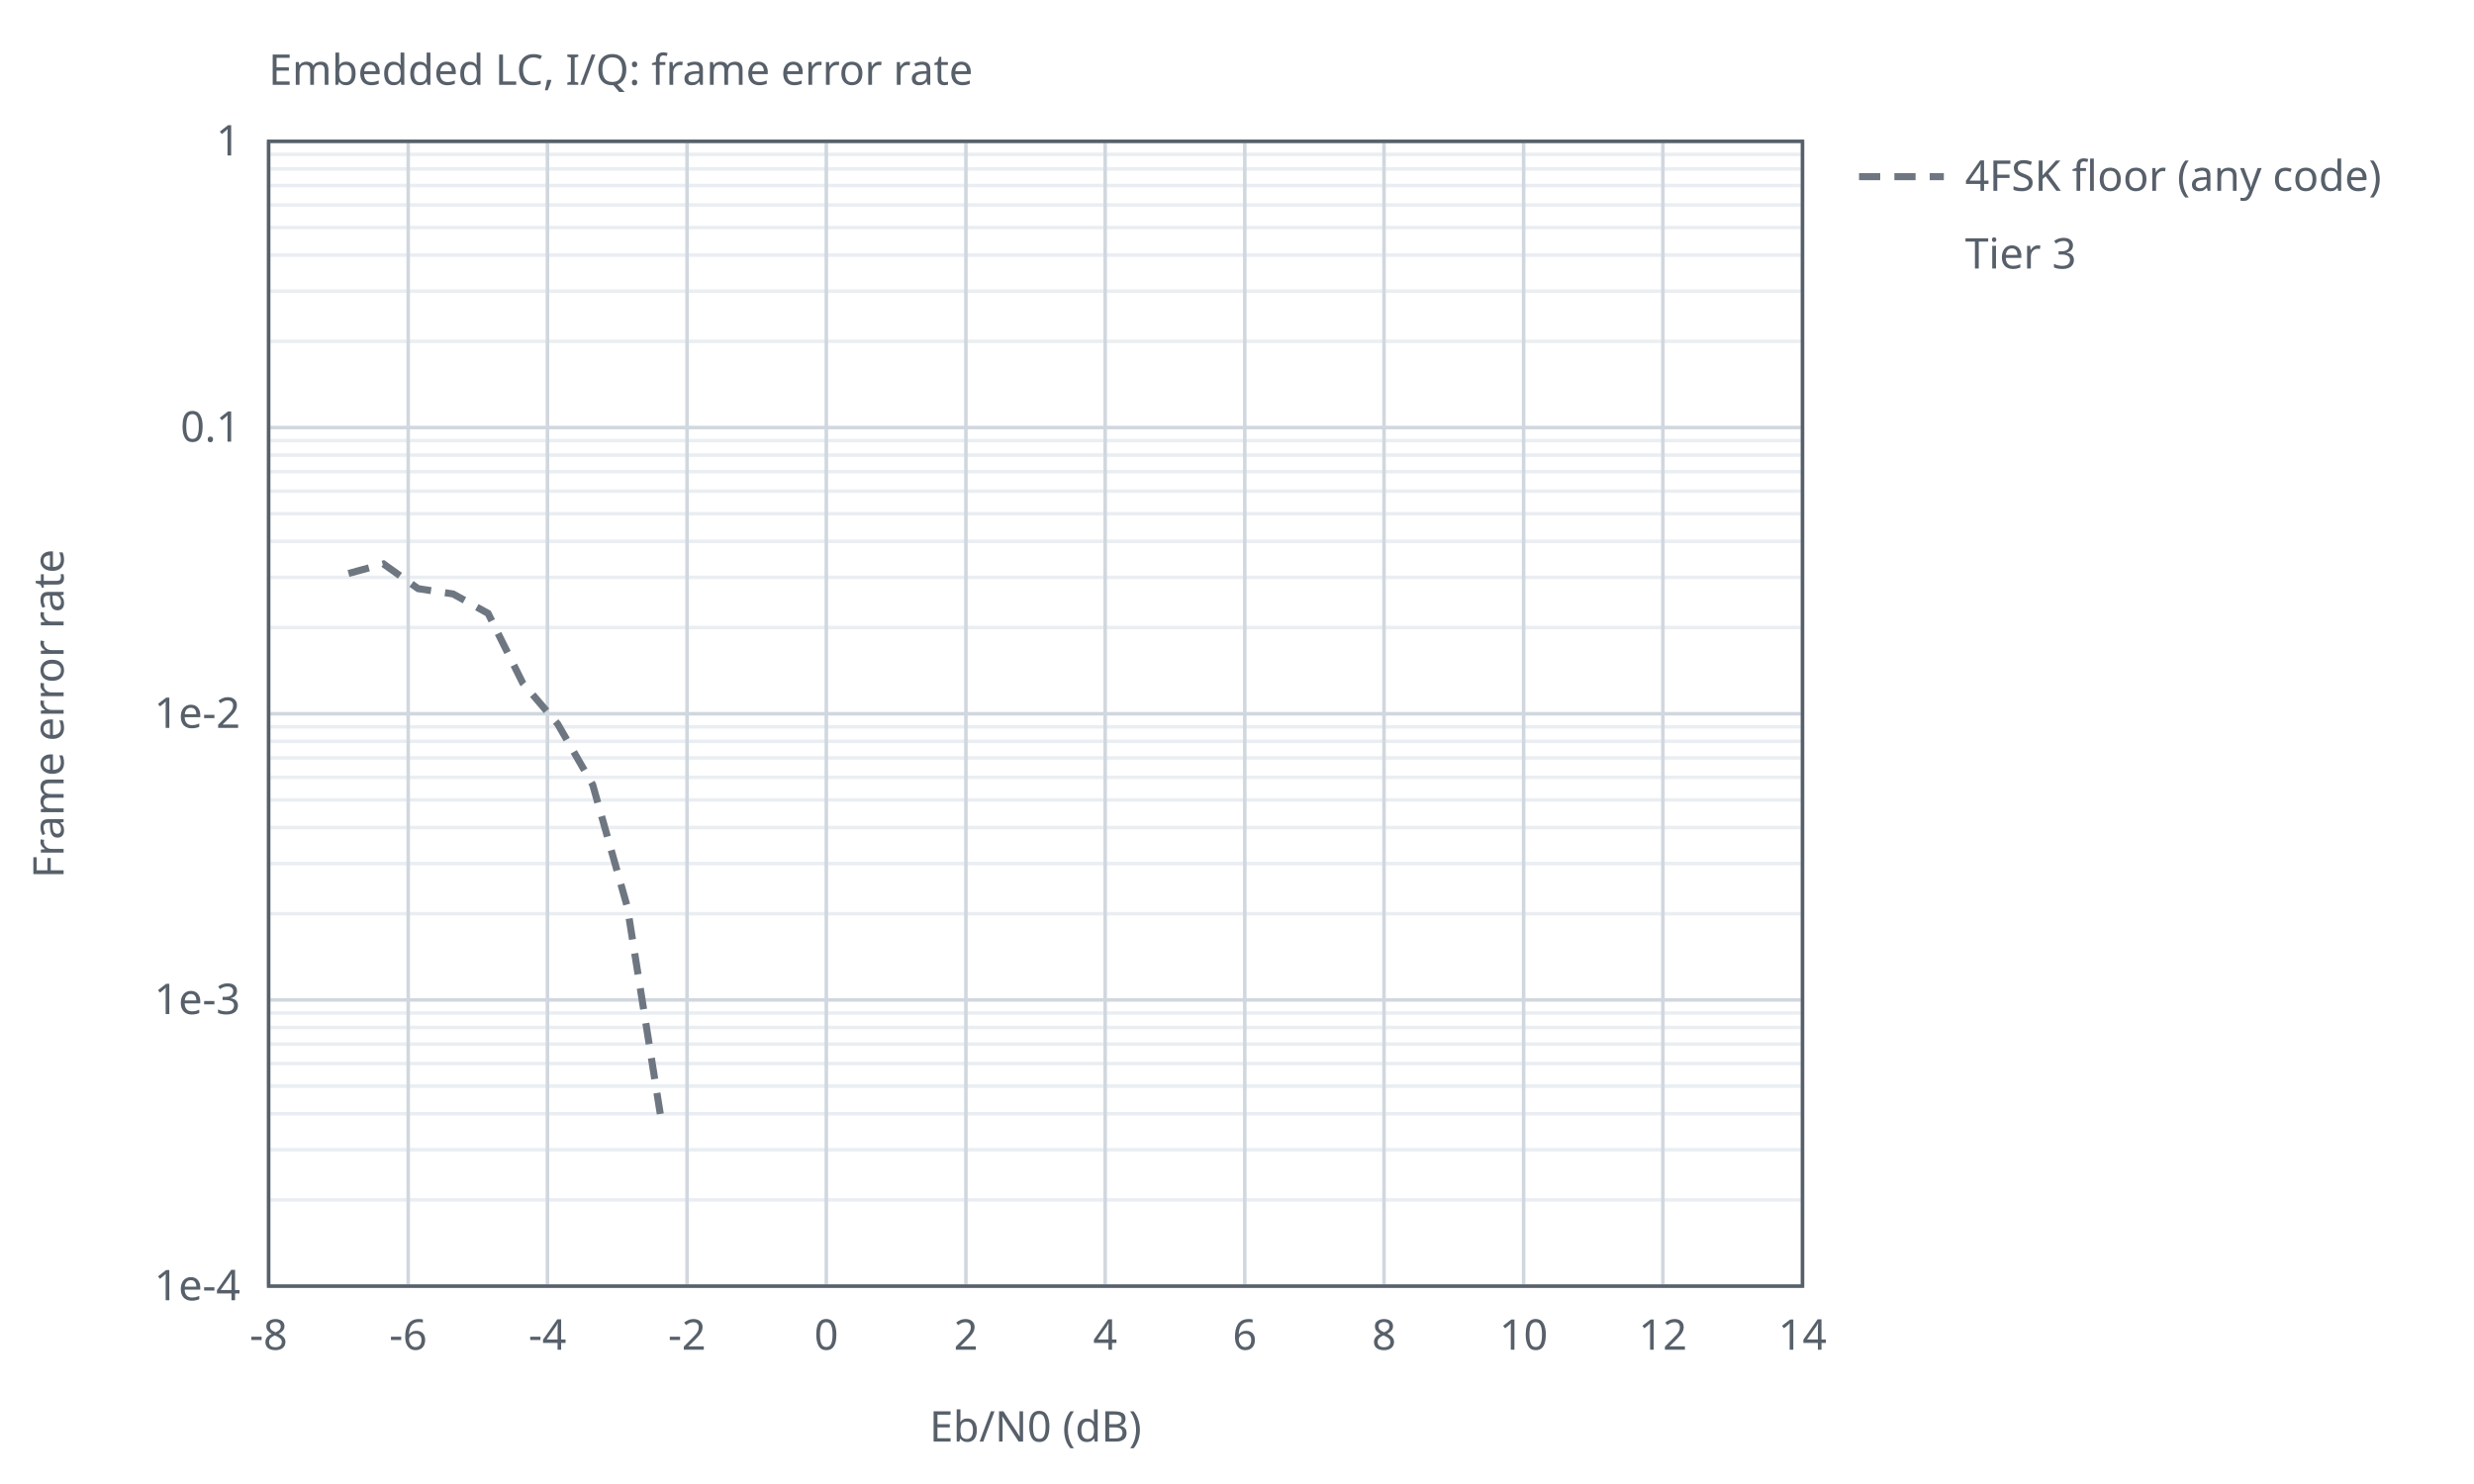
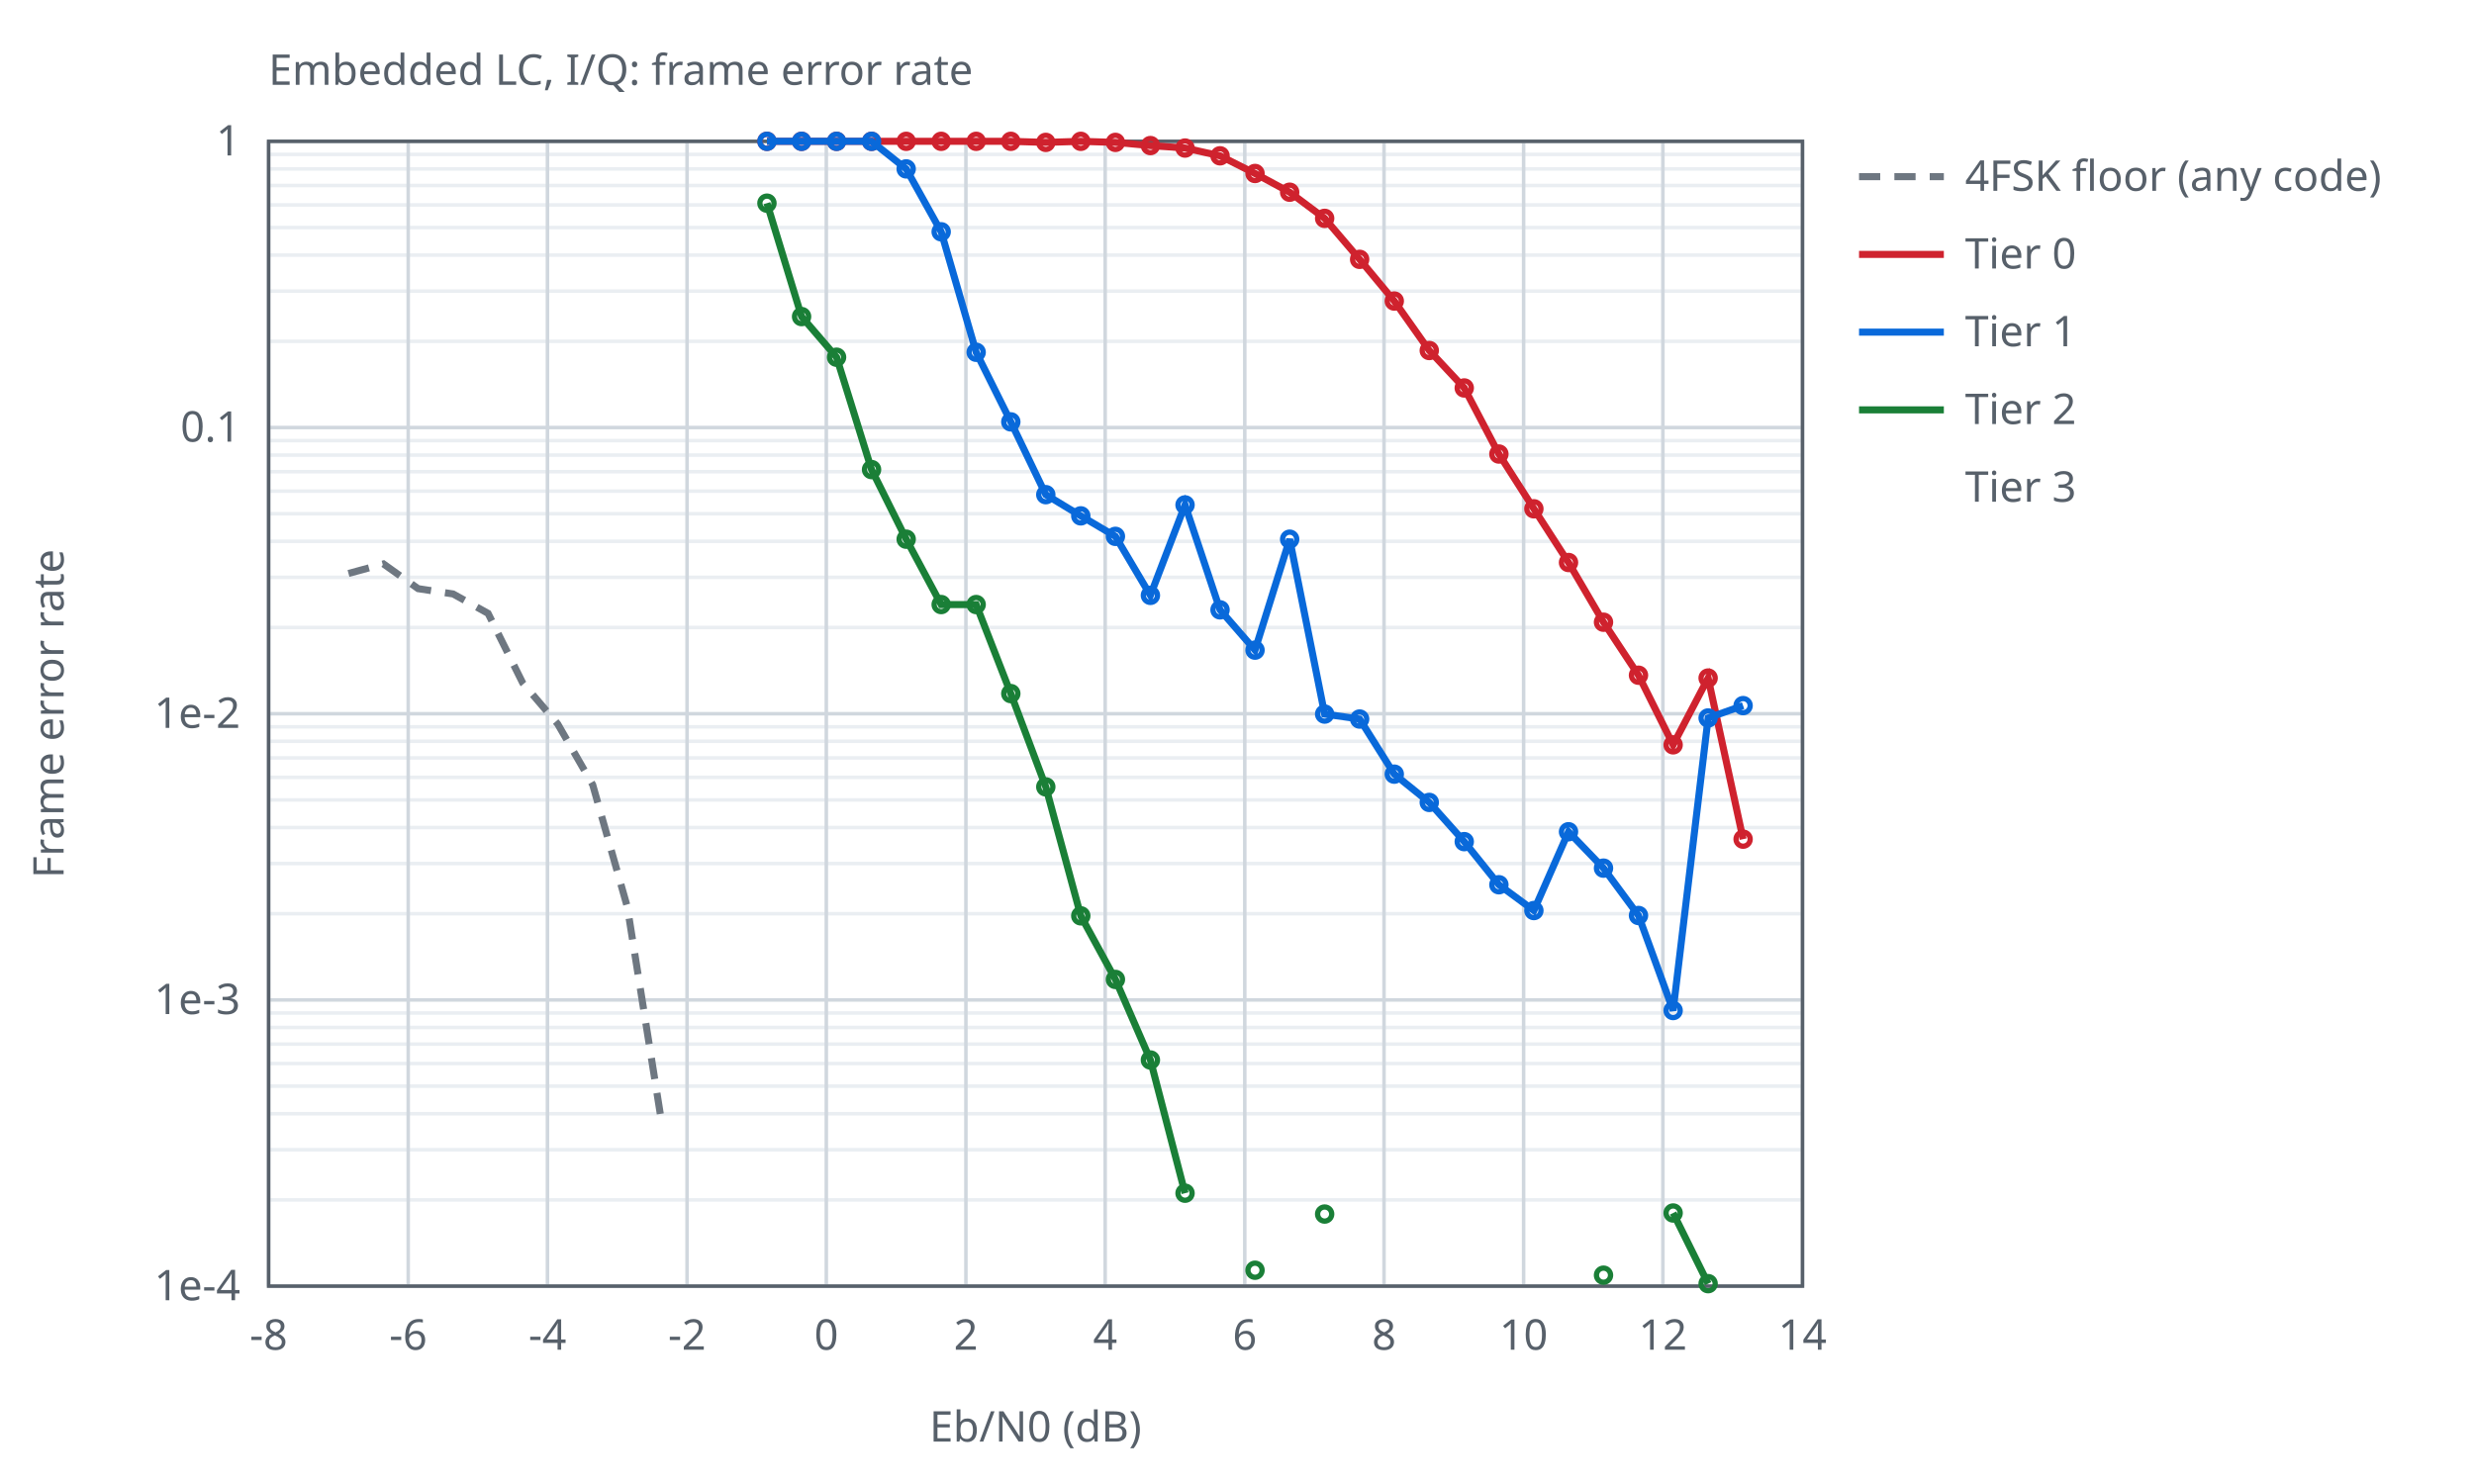
<svg xmlns="http://www.w3.org/2000/svg" width="700" height="420" viewBox="0 0 700 420">
  <style>text{font-family:sans-serif;font-size:12px;fill:#57606a}.ax{stroke:#57606a;stroke-width:1;fill:none}.gr{stroke:#d0d7de;stroke-width:1}.mi{stroke:#eaeef2;stroke-width:1}.r0{stroke:#6e7781}.r1{stroke:#bc4c00}.r2{stroke:#8250df}.s1{stroke:#cf222e}.s2{stroke:#0969da}.s3{stroke:#1a7f37}.l{fill:none;stroke-width:2}.p{fill:none;stroke-width:1.5}@media (prefers-color-scheme:dark){text{fill:#c9d1d9}.ax{stroke:#8b949e}.gr{stroke:#30363d}.mi{stroke:#21262d}.r0{stroke:#8b949e}.r1{stroke:#f0883e}.r2{stroke:#d2a8ff}.s1{stroke:#ff7b72}.s2{stroke:#58a6ff}.s3{stroke:#3fb950}}</style>
  <text x="76.0" y="24">Embedded LC, I/Q: frame error rate</text>
  <line class="mi" x1="76.0" y1="96.6" x2="510.0" y2="96.6" />
  <line class="mi" x1="76.0" y1="82.4" x2="510.0" y2="82.4" />
  <line class="mi" x1="76.0" y1="72.2" x2="510.0" y2="72.2" />
  <line class="mi" x1="76.0" y1="64.4" x2="510.0" y2="64.4" />
  <line class="mi" x1="76.0" y1="58.0" x2="510.0" y2="58.0" />
  <line class="mi" x1="76.0" y1="52.5" x2="510.0" y2="52.5" />
  <line class="mi" x1="76.0" y1="47.8" x2="510.0" y2="47.8" />
  <line class="mi" x1="76.0" y1="43.7" x2="510.0" y2="43.7" />
  <line class="mi" x1="76.0" y1="177.6" x2="510.0" y2="177.6" />
  <line class="mi" x1="76.0" y1="163.4" x2="510.0" y2="163.4" />
  <line class="mi" x1="76.0" y1="153.2" x2="510.0" y2="153.2" />
  <line class="mi" x1="76.0" y1="145.4" x2="510.0" y2="145.4" />
  <line class="mi" x1="76.0" y1="139.0" x2="510.0" y2="139.0" />
  <line class="mi" x1="76.0" y1="133.5" x2="510.0" y2="133.5" />
  <line class="mi" x1="76.0" y1="128.8" x2="510.0" y2="128.8" />
  <line class="mi" x1="76.0" y1="124.7" x2="510.0" y2="124.7" />
  <line class="mi" x1="76.0" y1="258.6" x2="510.0" y2="258.6" />
  <line class="mi" x1="76.0" y1="244.4" x2="510.0" y2="244.4" />
  <line class="mi" x1="76.0" y1="234.2" x2="510.0" y2="234.2" />
  <line class="mi" x1="76.0" y1="226.4" x2="510.0" y2="226.4" />
  <line class="mi" x1="76.0" y1="220.0" x2="510.0" y2="220.0" />
  <line class="mi" x1="76.0" y1="214.5" x2="510.0" y2="214.5" />
  <line class="mi" x1="76.0" y1="209.8" x2="510.0" y2="209.8" />
  <line class="mi" x1="76.0" y1="205.7" x2="510.0" y2="205.7" />
  <line class="mi" x1="76.0" y1="339.6" x2="510.0" y2="339.6" />
  <line class="mi" x1="76.0" y1="325.4" x2="510.0" y2="325.4" />
  <line class="mi" x1="76.0" y1="315.2" x2="510.0" y2="315.2" />
  <line class="mi" x1="76.0" y1="307.4" x2="510.0" y2="307.4" />
  <line class="mi" x1="76.0" y1="301.0" x2="510.0" y2="301.0" />
  <line class="mi" x1="76.0" y1="295.5" x2="510.0" y2="295.5" />
  <line class="mi" x1="76.0" y1="290.8" x2="510.0" y2="290.8" />
  <line class="mi" x1="76.0" y1="286.7" x2="510.0" y2="286.7" />
  <line class="gr" x1="76.0" y1="364.0" x2="76.0" y2="40.0" />
  <text x="76.0" y="382.0" text-anchor="middle">-8</text>
  <line class="gr" x1="115.5" y1="364.0" x2="115.5" y2="40.0" />
  <text x="115.5" y="382.0" text-anchor="middle">-6</text>
  <line class="gr" x1="154.9" y1="364.0" x2="154.9" y2="40.0" />
  <text x="154.9" y="382.0" text-anchor="middle">-4</text>
  <line class="gr" x1="194.4" y1="364.0" x2="194.4" y2="40.0" />
  <text x="194.4" y="382.0" text-anchor="middle">-2</text>
  <line class="gr" x1="233.8" y1="364.0" x2="233.8" y2="40.0" />
  <text x="233.8" y="382.0" text-anchor="middle">0</text>
  <line class="gr" x1="273.3" y1="364.0" x2="273.3" y2="40.0" />
  <text x="273.3" y="382.0" text-anchor="middle">2</text>
  <line class="gr" x1="312.7" y1="364.0" x2="312.7" y2="40.0" />
  <text x="312.7" y="382.0" text-anchor="middle">4</text>
  <line class="gr" x1="352.2" y1="364.0" x2="352.2" y2="40.0" />
  <text x="352.2" y="382.0" text-anchor="middle">6</text>
  <line class="gr" x1="391.6" y1="364.0" x2="391.6" y2="40.0" />
  <text x="391.6" y="382.0" text-anchor="middle">8</text>
  <line class="gr" x1="431.1" y1="364.0" x2="431.1" y2="40.0" />
  <text x="431.1" y="382.0" text-anchor="middle">10</text>
  <line class="gr" x1="470.5" y1="364.0" x2="470.5" y2="40.0" />
  <text x="470.5" y="382.0" text-anchor="middle">12</text>
  <line class="gr" x1="510.0" y1="364.0" x2="510.0" y2="40.0" />
  <text x="510.0" y="382.0" text-anchor="middle">14</text>
  <line class="gr" x1="76.0" y1="40.0" x2="510.0" y2="40.0" />
  <text x="68.0" y="44.0" text-anchor="end">1</text>
  <line class="gr" x1="76.0" y1="121.0" x2="510.0" y2="121.0" />
  <text x="68.0" y="125.0" text-anchor="end">0.1</text>
  <line class="gr" x1="76.0" y1="202.0" x2="510.0" y2="202.0" />
  <text x="68.0" y="206.0" text-anchor="end">1e-2</text>
  <line class="gr" x1="76.0" y1="283.0" x2="510.0" y2="283.0" />
  <text x="68.0" y="287.0" text-anchor="end">1e-3</text>
  <line class="gr" x1="76.0" y1="364.0" x2="510.0" y2="364.0" />
  <text x="68.0" y="368.0" text-anchor="end">1e-4</text>
  <rect class="ax" x="76.0" y="40.0" width="434.0" height="324.0" />
  <text x="293.0" y="408.0" text-anchor="middle">Eb/N0 (dB)</text>
  <text x="18" y="202.0" text-anchor="middle" transform="rotate(-90 18 202.0)">Frame error rate</text>
  <path class="l r0" stroke-dasharray="6 4" d="M98.6,162.3 L108.5,159.6 L118.3,166.6 L128.2,168.1 L138.1,173.6 L147.9,193.3 L157.8,204.9 L167.7,222.1 L177.5,256.7 L187.4,318.9" />
  <line class="l r0" stroke-dasharray="6 4" x1="526.0" y1="50.0" x2="550.0" y2="50.0" />
  <text x="556.0" y="54.0">4FSK floor (any code)</text>
+   <path class="l s1" d="M217.0,40.0 L226.8,40.0 L236.7,40.0 L246.6,40.0 L256.4,40.0 L266.3,40.0 L276.2,40.0 L286.0,40.0 L295.9,40.3 L305.8,40.0 L315.6,40.3 L325.5,41.2 L335.3,41.9 L345.2,44.1 L355.1,49.1 L364.9,54.4 L374.8,61.8 L384.7,73.4 L394.5,85.2 L404.4,99.2 L414.3,109.8 L424.1,128.5 L434.0,144.0 L443.8,159.2 L453.7,176.1 L463.6,191.1 L473.4,210.8 L483.3,191.9 L493.2,237.5" />
+   <circle class="p s1" cx="217.0" cy="40.0" r="2" />
+   <circle class="p s1" cx="226.8" cy="40.0" r="2" />
+   <circle class="p s1" cx="236.7" cy="40.0" r="2" />
+   <circle class="p s1" cx="246.6" cy="40.0" r="2" />
+   <circle class="p s1" cx="256.4" cy="40.0" r="2" />
+   <circle class="p s1" cx="266.3" cy="40.0" r="2" />
+   <circle class="p s1" cx="276.2" cy="40.0" r="2" />
+   <circle class="p s1" cx="286.0" cy="40.0" r="2" />
+   <circle class="p s1" cx="295.9" cy="40.3" r="2" />
+   <circle class="p s1" cx="305.8" cy="40.0" r="2" />
+   <circle class="p s1" cx="315.6" cy="40.3" r="2" />
+   <circle class="p s1" cx="325.5" cy="41.2" r="2" />
+   <circle class="p s1" cx="335.3" cy="41.9" r="2" />
+   <circle class="p s1" cx="345.2" cy="44.1" r="2" />
+   <circle class="p s1" cx="355.1" cy="49.1" r="2" />
+   <circle class="p s1" cx="364.9" cy="54.4" r="2" />
+   <circle class="p s1" cx="374.8" cy="61.8" r="2" />
+   <circle class="p s1" cx="384.7" cy="73.4" r="2" />
+   <circle class="p s1" cx="394.5" cy="85.2" r="2" />
+   <circle class="p s1" cx="404.4" cy="99.2" r="2" />
+   <circle class="p s1" cx="414.3" cy="109.8" r="2" />
+   <circle class="p s1" cx="424.1" cy="128.5" r="2" />
+   <circle class="p s1" cx="434.0" cy="144.0" r="2" />
+   <circle class="p s1" cx="443.8" cy="159.2" r="2" />
+   <circle class="p s1" cx="453.7" cy="176.1" r="2" />
+   <circle class="p s1" cx="463.6" cy="191.1" r="2" />
+   <circle class="p s1" cx="473.4" cy="210.8" r="2" />
+   <circle class="p s1" cx="483.3" cy="191.9" r="2" />
+   <circle class="p s1" cx="493.2" cy="237.5" r="2" />
+   <line class="l s1" x1="526.0" y1="72.0" x2="550.0" y2="72.0" />
+   <text x="556.0" y="76.0">Tier 0</text>
+   <path class="l s2" d="M217.0,40.0 L226.8,40.0 L236.7,40.0 L246.6,40.0 L256.4,47.8 L266.3,65.6 L276.2,99.7 L286.0,119.4 L295.9,140.0 L305.8,146.0 L315.6,151.8 L325.5,168.5 L335.3,142.9 L345.2,172.6 L355.1,184.0 L364.9,152.6 L374.8,202.1 L384.7,203.5 L394.5,219.1 L404.4,227.1 L414.3,238.2 L424.1,250.4 L434.0,257.7 L443.8,235.4 L453.7,245.7 L463.6,259.1 L473.4,286.0 L483.3,203.2 L493.2,199.7" />
+   <circle class="p s2" cx="217.0" cy="40.0" r="2" />
+   <circle class="p s2" cx="226.8" cy="40.0" r="2" />
+   <circle class="p s2" cx="236.7" cy="40.0" r="2" />
+   <circle class="p s2" cx="246.6" cy="40.0" r="2" />
+   <circle class="p s2" cx="256.4" cy="47.8" r="2" />
+   <circle class="p s2" cx="266.3" cy="65.6" r="2" />
+   <circle class="p s2" cx="276.2" cy="99.7" r="2" />
+   <circle class="p s2" cx="286.0" cy="119.4" r="2" />
+   <circle class="p s2" cx="295.9" cy="140.0" r="2" />
+   <circle class="p s2" cx="305.8" cy="146.0" r="2" />
+   <circle class="p s2" cx="315.6" cy="151.8" r="2" />
+   <circle class="p s2" cx="325.5" cy="168.5" r="2" />
+   <circle class="p s2" cx="335.3" cy="142.9" r="2" />
+   <circle class="p s2" cx="345.2" cy="172.6" r="2" />
+   <circle class="p s2" cx="355.1" cy="184.0" r="2" />
+   <circle class="p s2" cx="364.9" cy="152.6" r="2" />
+   <circle class="p s2" cx="374.8" cy="202.1" r="2" />
+   <circle class="p s2" cx="384.7" cy="203.5" r="2" />
+   <circle class="p s2" cx="394.5" cy="219.1" r="2" />
+   <circle class="p s2" cx="404.4" cy="227.1" r="2" />
+   <circle class="p s2" cx="414.3" cy="238.2" r="2" />
+   <circle class="p s2" cx="424.1" cy="250.4" r="2" />
+   <circle class="p s2" cx="434.0" cy="257.7" r="2" />
+   <circle class="p s2" cx="443.8" cy="235.4" r="2" />
+   <circle class="p s2" cx="453.7" cy="245.7" r="2" />
+   <circle class="p s2" cx="463.6" cy="259.1" r="2" />
+   <circle class="p s2" cx="473.4" cy="286.0" r="2" />
+   <circle class="p s2" cx="483.3" cy="203.2" r="2" />
+   <circle class="p s2" cx="493.2" cy="199.7" r="2" />
+   <line class="l s2" x1="526.0" y1="94.0" x2="550.0" y2="94.0" />
+   <text x="556.0" y="98.0">Tier 1</text>
+   <path class="l s3" d="M217.0,57.5 L226.8,89.6 L236.7,101.1 L246.6,132.9 L256.4,152.6 L266.3,171.1 L276.2,171.1 L286.0,196.3 L295.9,222.7 L305.8,259.2 L315.6,277.2 L325.5,300.0 L335.3,337.7 M355.1,359.5 M374.8,343.6 M453.7,360.9 M473.4,343.3 L483.3,363.3" />
+   <circle class="p s3" cx="217.0" cy="57.5" r="2" />
+   <circle class="p s3" cx="226.8" cy="89.6" r="2" />
+   <circle class="p s3" cx="236.7" cy="101.1" r="2" />
+   <circle class="p s3" cx="246.6" cy="132.9" r="2" />
+   <circle class="p s3" cx="256.4" cy="152.6" r="2" />
+   <circle class="p s3" cx="266.3" cy="171.1" r="2" />
+   <circle class="p s3" cx="276.2" cy="171.1" r="2" />
+   <circle class="p s3" cx="286.0" cy="196.3" r="2" />
+   <circle class="p s3" cx="295.9" cy="222.7" r="2" />
+   <circle class="p s3" cx="305.8" cy="259.2" r="2" />
+   <circle class="p s3" cx="315.6" cy="277.2" r="2" />
+   <circle class="p s3" cx="325.5" cy="300.0" r="2" />
+   <circle class="p s3" cx="335.3" cy="337.7" r="2" />
+   <circle class="p s3" cx="355.1" cy="359.5" r="2" />
+   <circle class="p s3" cx="374.8" cy="343.6" r="2" />
+   <circle class="p s3" cx="453.7" cy="360.9" r="2" />
+   <circle class="p s3" cx="473.4" cy="343.3" r="2" />
+   <circle class="p s3" cx="483.3" cy="363.3" r="2" />
+   <line class="l s3" x1="526.0" y1="116.0" x2="550.0" y2="116.0" />
+   <text x="556.0" y="120.0">Tier 2</text>
  <path class="l s4" d="M217.0,45.4 L226.8,85.4 L236.7,108.3 L246.6,134.3 L256.4,157.7 L266.3,175.4 L276.2,194.8 L286.0,211.3 L295.9,239.9 L305.8,283.3 L315.6,316.2" />
  <circle class="p s4" cx="217.0" cy="45.4" r="2" />
  <circle class="p s4" cx="226.8" cy="85.4" r="2" />
  <circle class="p s4" cx="236.7" cy="108.3" r="2" />
  <circle class="p s4" cx="246.6" cy="134.3" r="2" />
  <circle class="p s4" cx="256.4" cy="157.7" r="2" />
  <circle class="p s4" cx="266.3" cy="175.4" r="2" />
  <circle class="p s4" cx="276.2" cy="194.8" r="2" />
  <circle class="p s4" cx="286.0" cy="211.3" r="2" />
  <circle class="p s4" cx="295.9" cy="239.9" r="2" />
  <circle class="p s4" cx="305.8" cy="283.3" r="2" />
  <circle class="p s4" cx="315.6" cy="316.2" r="2" />
-   <line class="l s4" x1="526.0" y1="72.0" x2="550.0" y2="72.0" />
-   <text x="556.0" y="76.0">Tier 3</text>
+   <line class="l s4" x1="526.0" y1="138.0" x2="550.0" y2="138.0" />
+   <text x="556.0" y="142.0">Tier 3</text>
</svg>
